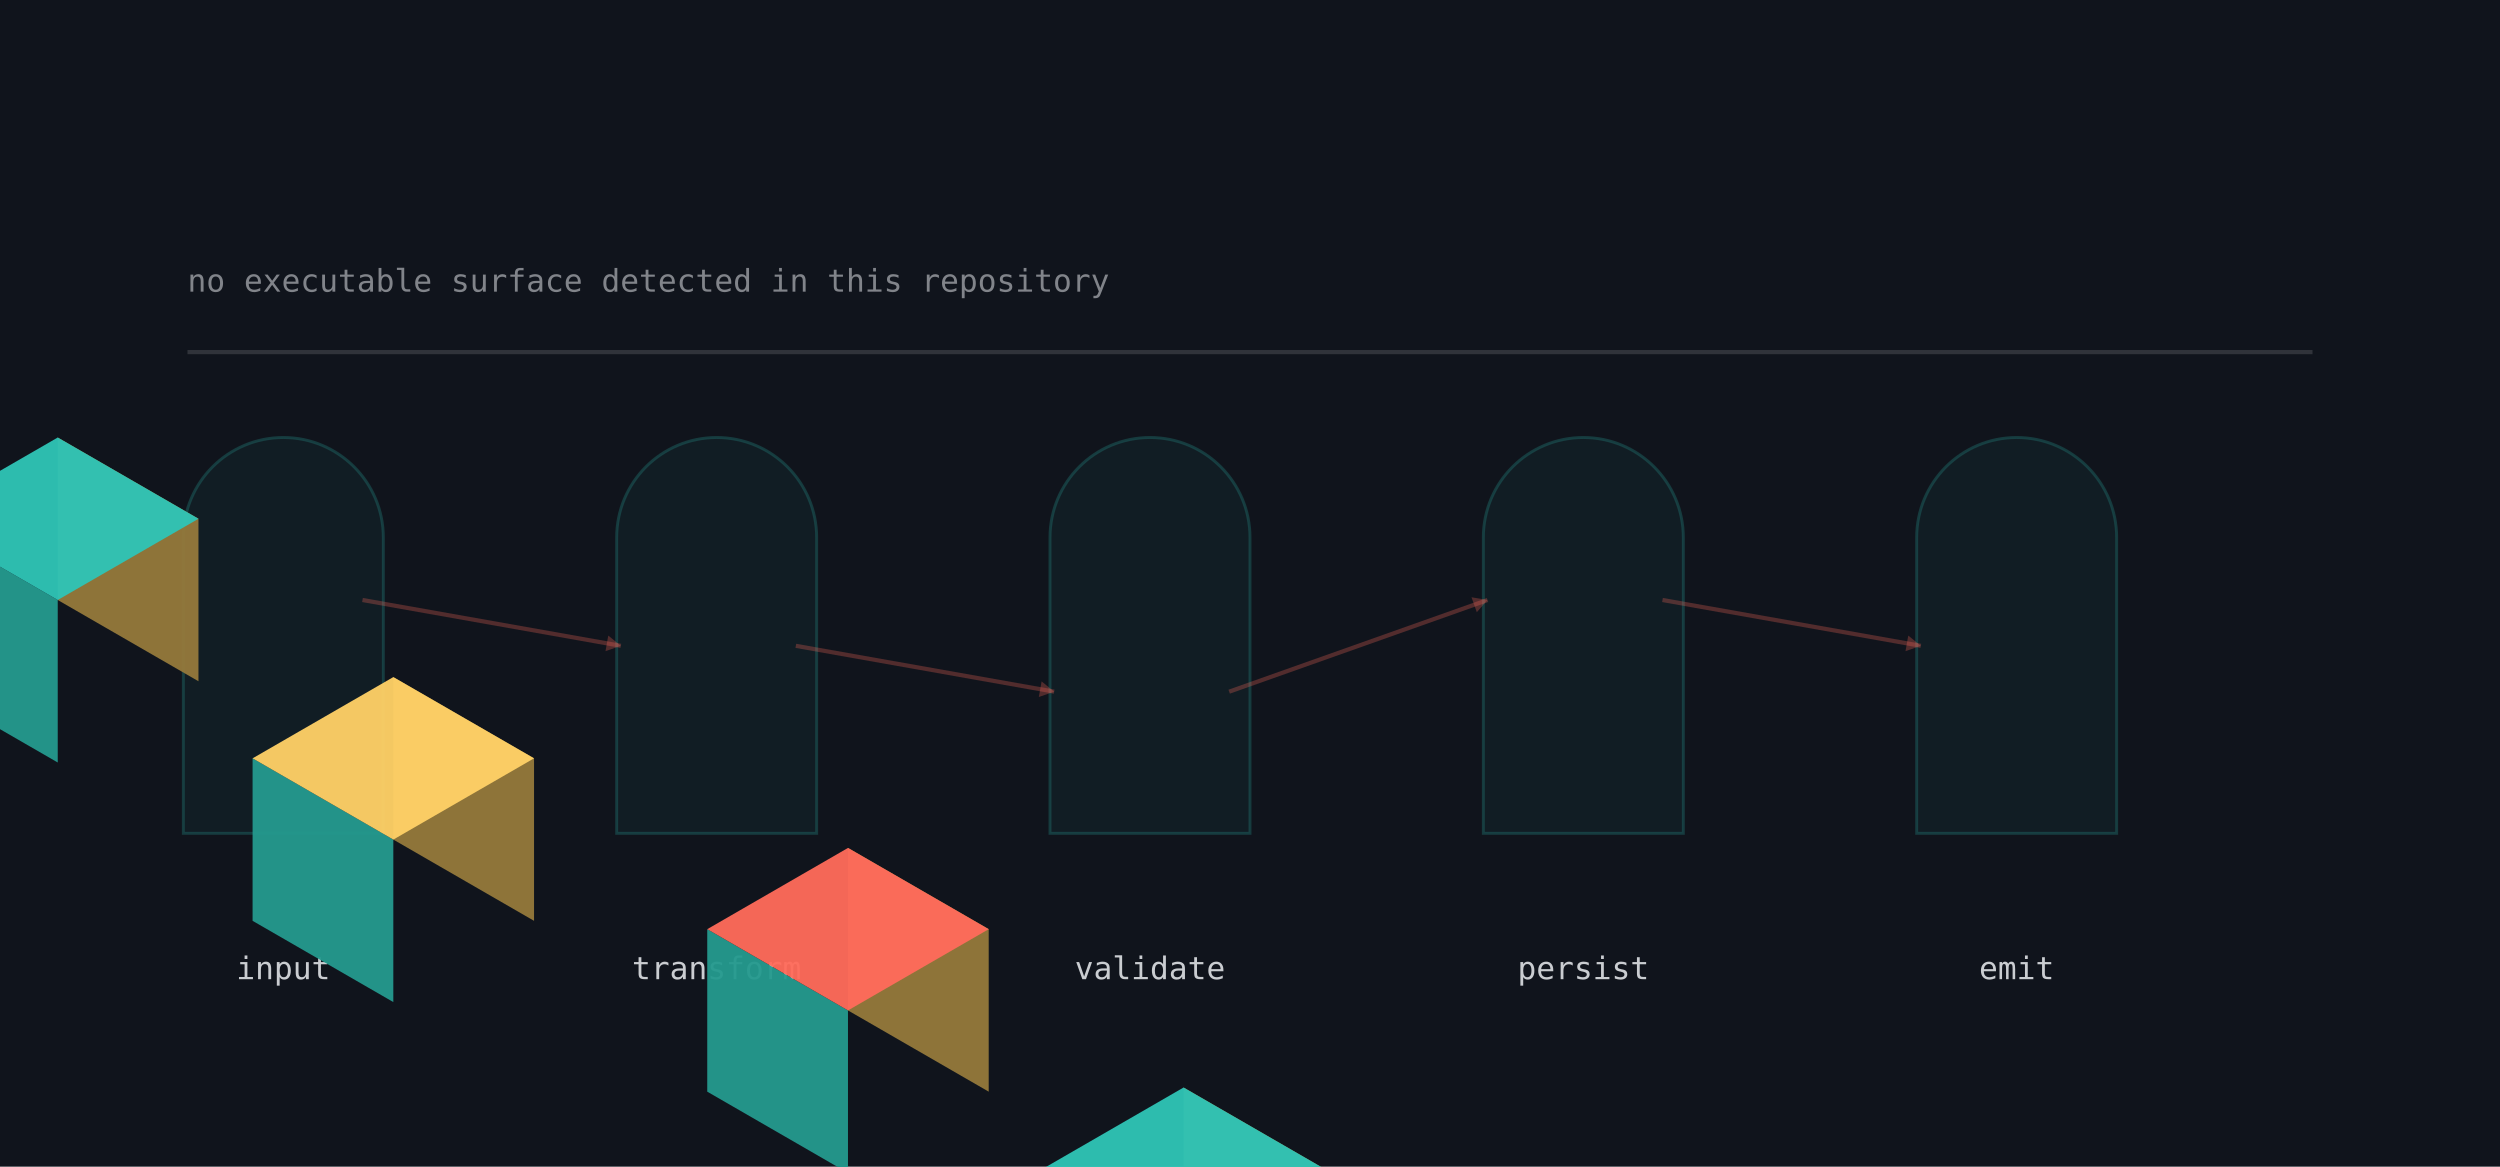
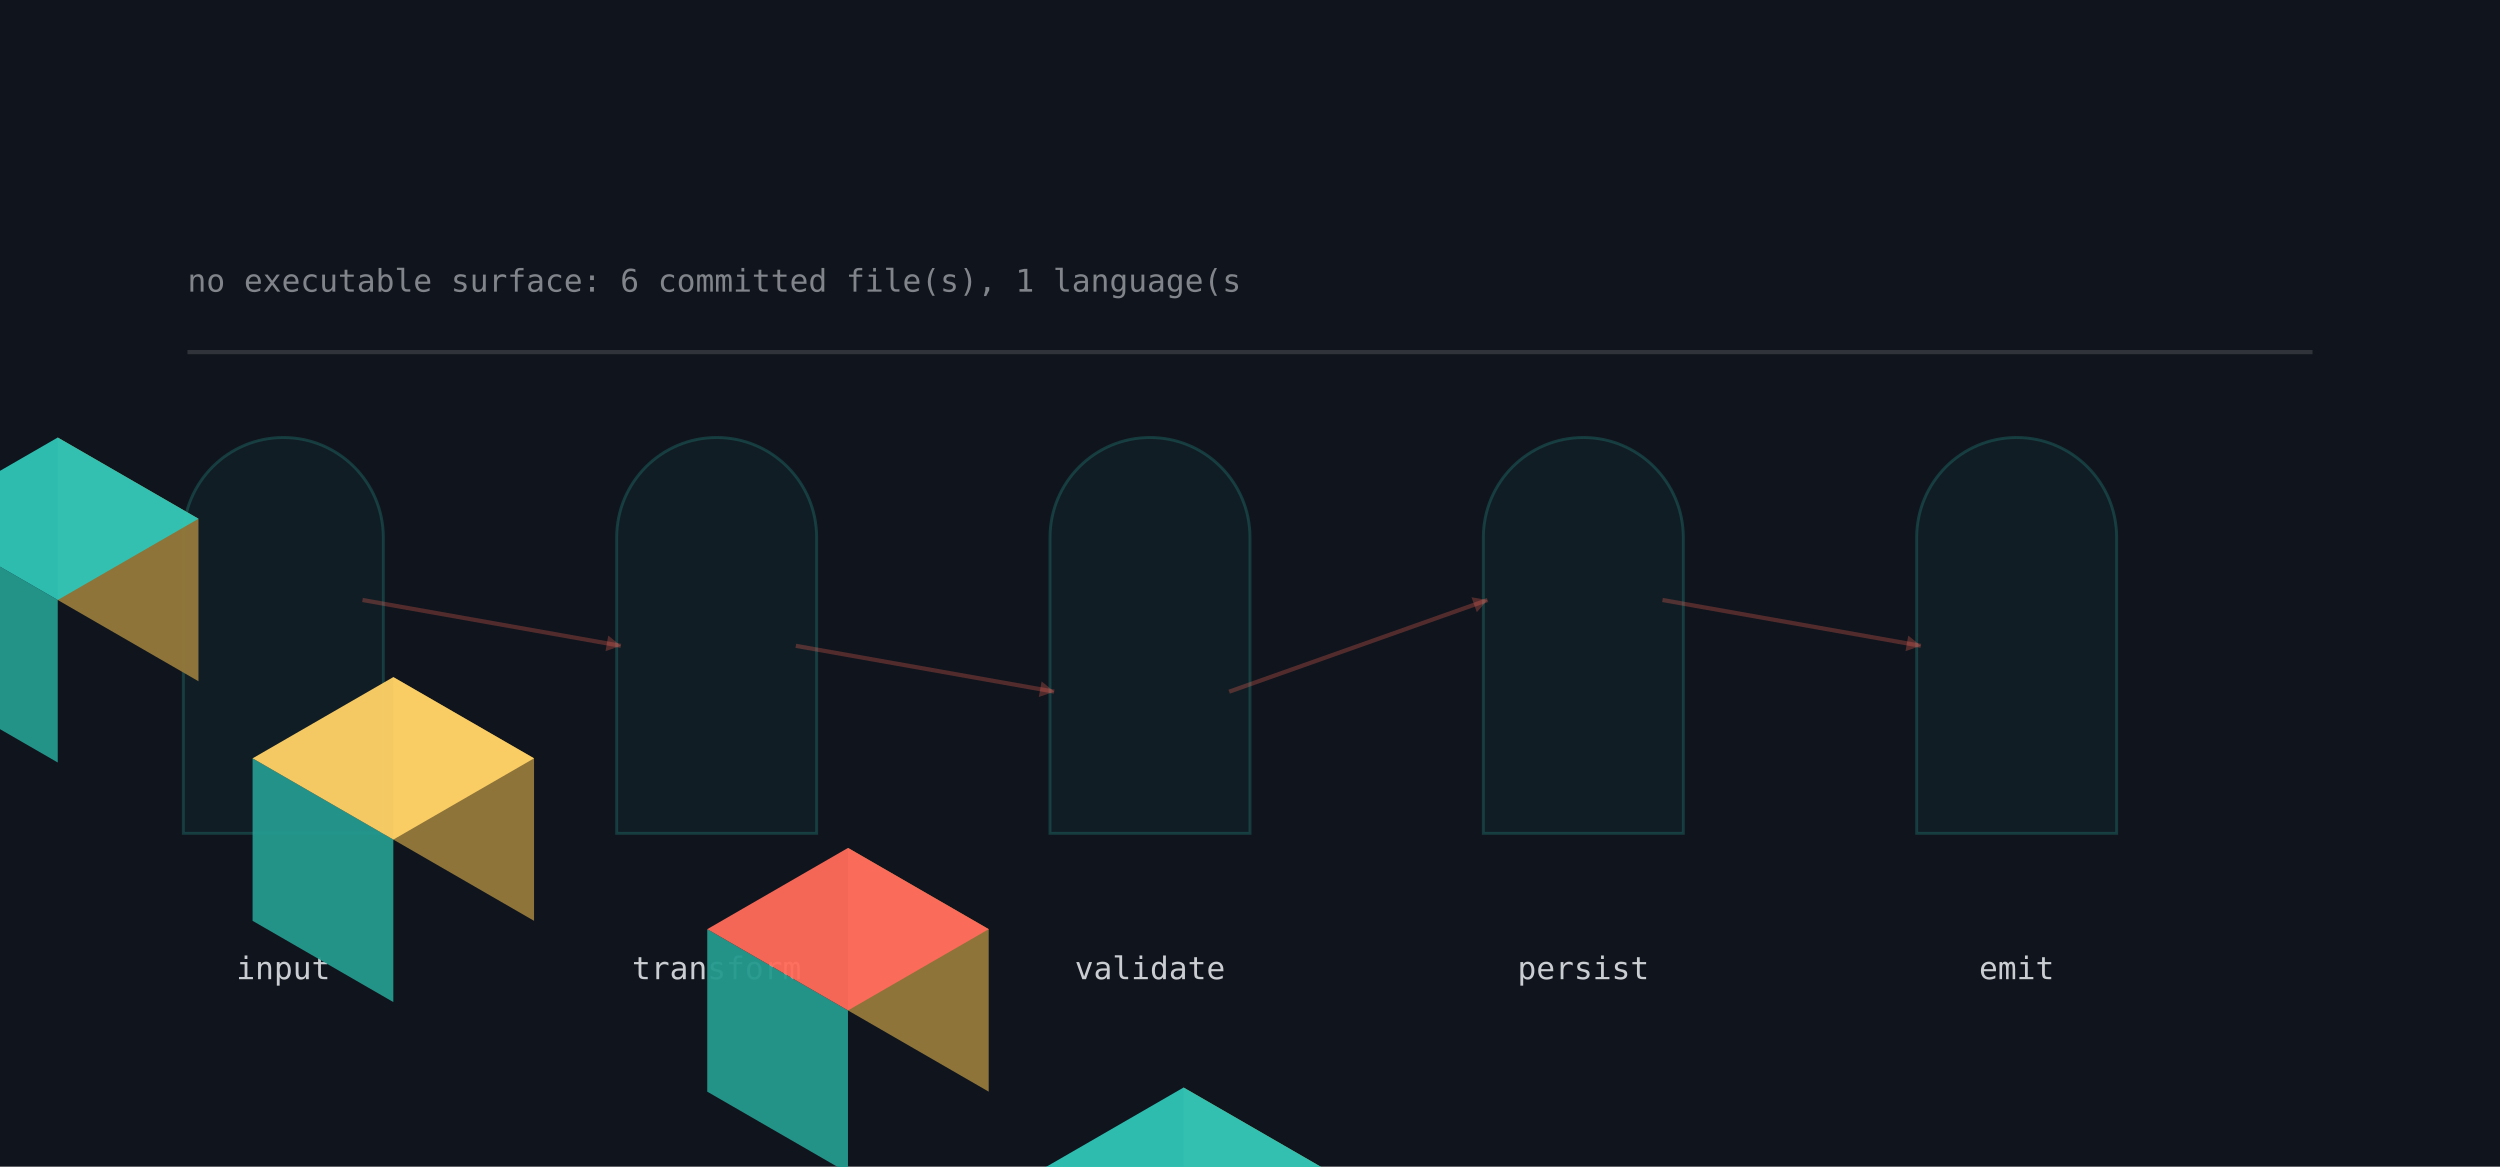
<svg xmlns="http://www.w3.org/2000/svg" viewBox="0 0 1200 560" width="1200" height="560" role="img" aria-label="styles data flow">
  <rect width="1200" height="560" fill="#10141c" />
  <defs>
    <linearGradient id="gf" x1="0" y1="0" x2="1" y2="1">
      <stop offset="0%" stop-color="#ff6b5a" />
      <stop offset="100%" stop-color="#2ec4b6" />
    </linearGradient>
  </defs>
  <path d="M88.00,400.00 L88.00,258.00 A48.00,48.00 0 0 1 184.00,258.00 L184.00,400.00 Z" fill="rgba(46,196,182,0.100)" opacity="0.55" stroke="rgba(46,196,182,0.400)" stroke-width="1.4" />
  <polygon points="-133.37,173.00 -65.82,212.00 -65.82,134.00 -133.37,95.00" fill="#94793b" opacity="0.95" />
  <polygon points="-200.92,212.00 -133.37,251.00 -133.37,173.00 -200.92,134.00" fill="#24998e" opacity="0.95" />
  <polygon points="-133.37,95.00 -65.82,134.00 -133.37,173.00 -200.92,134.00" fill="#ff6b5a" opacity="0.95" />
  <text x="136" y="470" font-family="ui-monospace,Menlo,monospace" font-size="15" fill="rgba(242,245,249,0.820)" text-anchor="middle">input</text>
  <path d="M296.00,400.00 L296.00,258.00 A48.00,48.00 0 0 1 392.00,258.00 L392.00,400.00 Z" fill="rgba(46,196,182,0.100)" opacity="0.55" stroke="rgba(46,196,182,0.400)" stroke-width="1.4" />
  <polygon points="27.71,288.00 95.26,327.00 95.26,249.00 27.71,210.00" fill="#94793b" opacity="0.95" />
  <polygon points="-39.84,327.00 27.71,366.00 27.71,288.00 -39.84,249.00" fill="#24998e" opacity="0.95" />
  <polygon points="27.71,210.00 95.26,249.00 27.71,288.00 -39.84,249.00" fill="#2ec4b6" opacity="0.95" />
  <text x="344" y="470" font-family="ui-monospace,Menlo,monospace" font-size="15" fill="rgba(242,245,249,0.820)" text-anchor="middle">transform</text>
  <line x1="174.00" y1="288.00" x2="298.00" y2="310.00" stroke="rgba(255,107,90,0.500)" stroke-width="2.00" opacity="0.55" />
  <polygon points="298.00,310.00 291.97,305.07 290.64,312.55" fill="rgba(255,107,90,0.500)" opacity="0.55" />
  <path d="M504.00,400.00 L504.00,258.00 A48.00,48.00 0 0 1 600.00,258.00 L600.00,400.00 Z" fill="rgba(46,196,182,0.100)" opacity="0.55" stroke="rgba(46,196,182,0.400)" stroke-width="1.4" />
  <polygon points="188.79,403.00 256.34,442.00 256.34,364.00 188.79,325.00" fill="#94793b" opacity="0.95" />
  <polygon points="121.24,442.00 188.79,481.00 188.79,403.00 121.24,364.00" fill="#24998e" opacity="0.95" />
  <polygon points="188.79,325.00 256.34,364.00 188.79,403.00 121.24,364.00" fill="#ffd166" opacity="0.95" />
  <text x="552" y="470" font-family="ui-monospace,Menlo,monospace" font-size="15" fill="rgba(242,245,249,0.820)" text-anchor="middle">validate</text>
  <line x1="382.00" y1="310.00" x2="506.00" y2="332.00" stroke="rgba(255,107,90,0.500)" stroke-width="2.00" opacity="0.55" />
  <polygon points="506.00,332.00 499.97,327.07 498.64,334.55" fill="rgba(255,107,90,0.500)" opacity="0.55" />
  <path d="M712.00,400.00 L712.00,258.00 A48.00,48.00 0 0 1 808.00,258.00 L808.00,400.00 Z" fill="rgba(46,196,182,0.100)" opacity="0.55" stroke="rgba(46,196,182,0.400)" stroke-width="1.4" />
  <polygon points="407.03,485.00 474.58,524.00 474.58,446.00 407.03,407.00" fill="#94793b" opacity="0.95" />
  <polygon points="339.48,524.00 407.03,563.00 407.03,485.00 339.48,446.00" fill="#24998e" opacity="0.95" />
  <polygon points="407.03,407.00 474.58,446.00 407.03,485.00 339.48,446.00" fill="#ff6b5a" opacity="0.95" />
  <text x="760" y="470" font-family="ui-monospace,Menlo,monospace" font-size="15" fill="rgba(242,245,249,0.820)" text-anchor="middle">persist</text>
  <line x1="590.00" y1="332.00" x2="714.00" y2="288.00" stroke="rgba(255,107,90,0.500)" stroke-width="2.00" opacity="0.55" />
  <polygon points="714.00,288.00 706.32,286.69 708.86,293.86" fill="rgba(255,107,90,0.500)" opacity="0.55" />
  <path d="M920.00,400.00 L920.00,258.00 A48.00,48.00 0 0 1 1016.00,258.00 L1016.00,400.00 Z" fill="rgba(46,196,182,0.100)" opacity="0.55" stroke="rgba(46,196,182,0.400)" stroke-width="1.4" />
  <polygon points="568.11,600.00 635.66,639.00 635.66,561.00 568.11,522.00" fill="#94793b" opacity="0.95" />
  <polygon points="500.56,639.00 568.11,678.00 568.11,600.00 500.56,561.00" fill="#24998e" opacity="0.95" />
  <polygon points="568.11,522.00 635.66,561.00 568.11,600.00 500.56,561.00" fill="#2ec4b6" opacity="0.95" />
  <text x="968" y="470" font-family="ui-monospace,Menlo,monospace" font-size="15" fill="rgba(242,245,249,0.820)" text-anchor="middle">emit</text>
  <line x1="798.00" y1="288.00" x2="922.00" y2="310.00" stroke="rgba(255,107,90,0.500)" stroke-width="2.00" opacity="0.55" />
  <polygon points="922.00,310.00 915.97,305.07 914.64,312.55" fill="rgba(255,107,90,0.500)" opacity="0.55" />
  <rect x="90.00" y="168.00" width="1020.00" height="2.00" rx="0.00" fill="rgba(242,245,249,0.140)" opacity="1.00" />
-   <text x="90" y="140" font-family="ui-monospace,Menlo,monospace" font-size="15" fill="rgba(242,245,249,0.500)">no executable surface detected in this repository</text>
+   <text x="90" y="140" font-family="ui-monospace,Menlo,monospace" font-size="15" fill="rgba(242,245,249,0.500)">no executable surface: 6 committed file(s), 1 language(s</text>
</svg>
